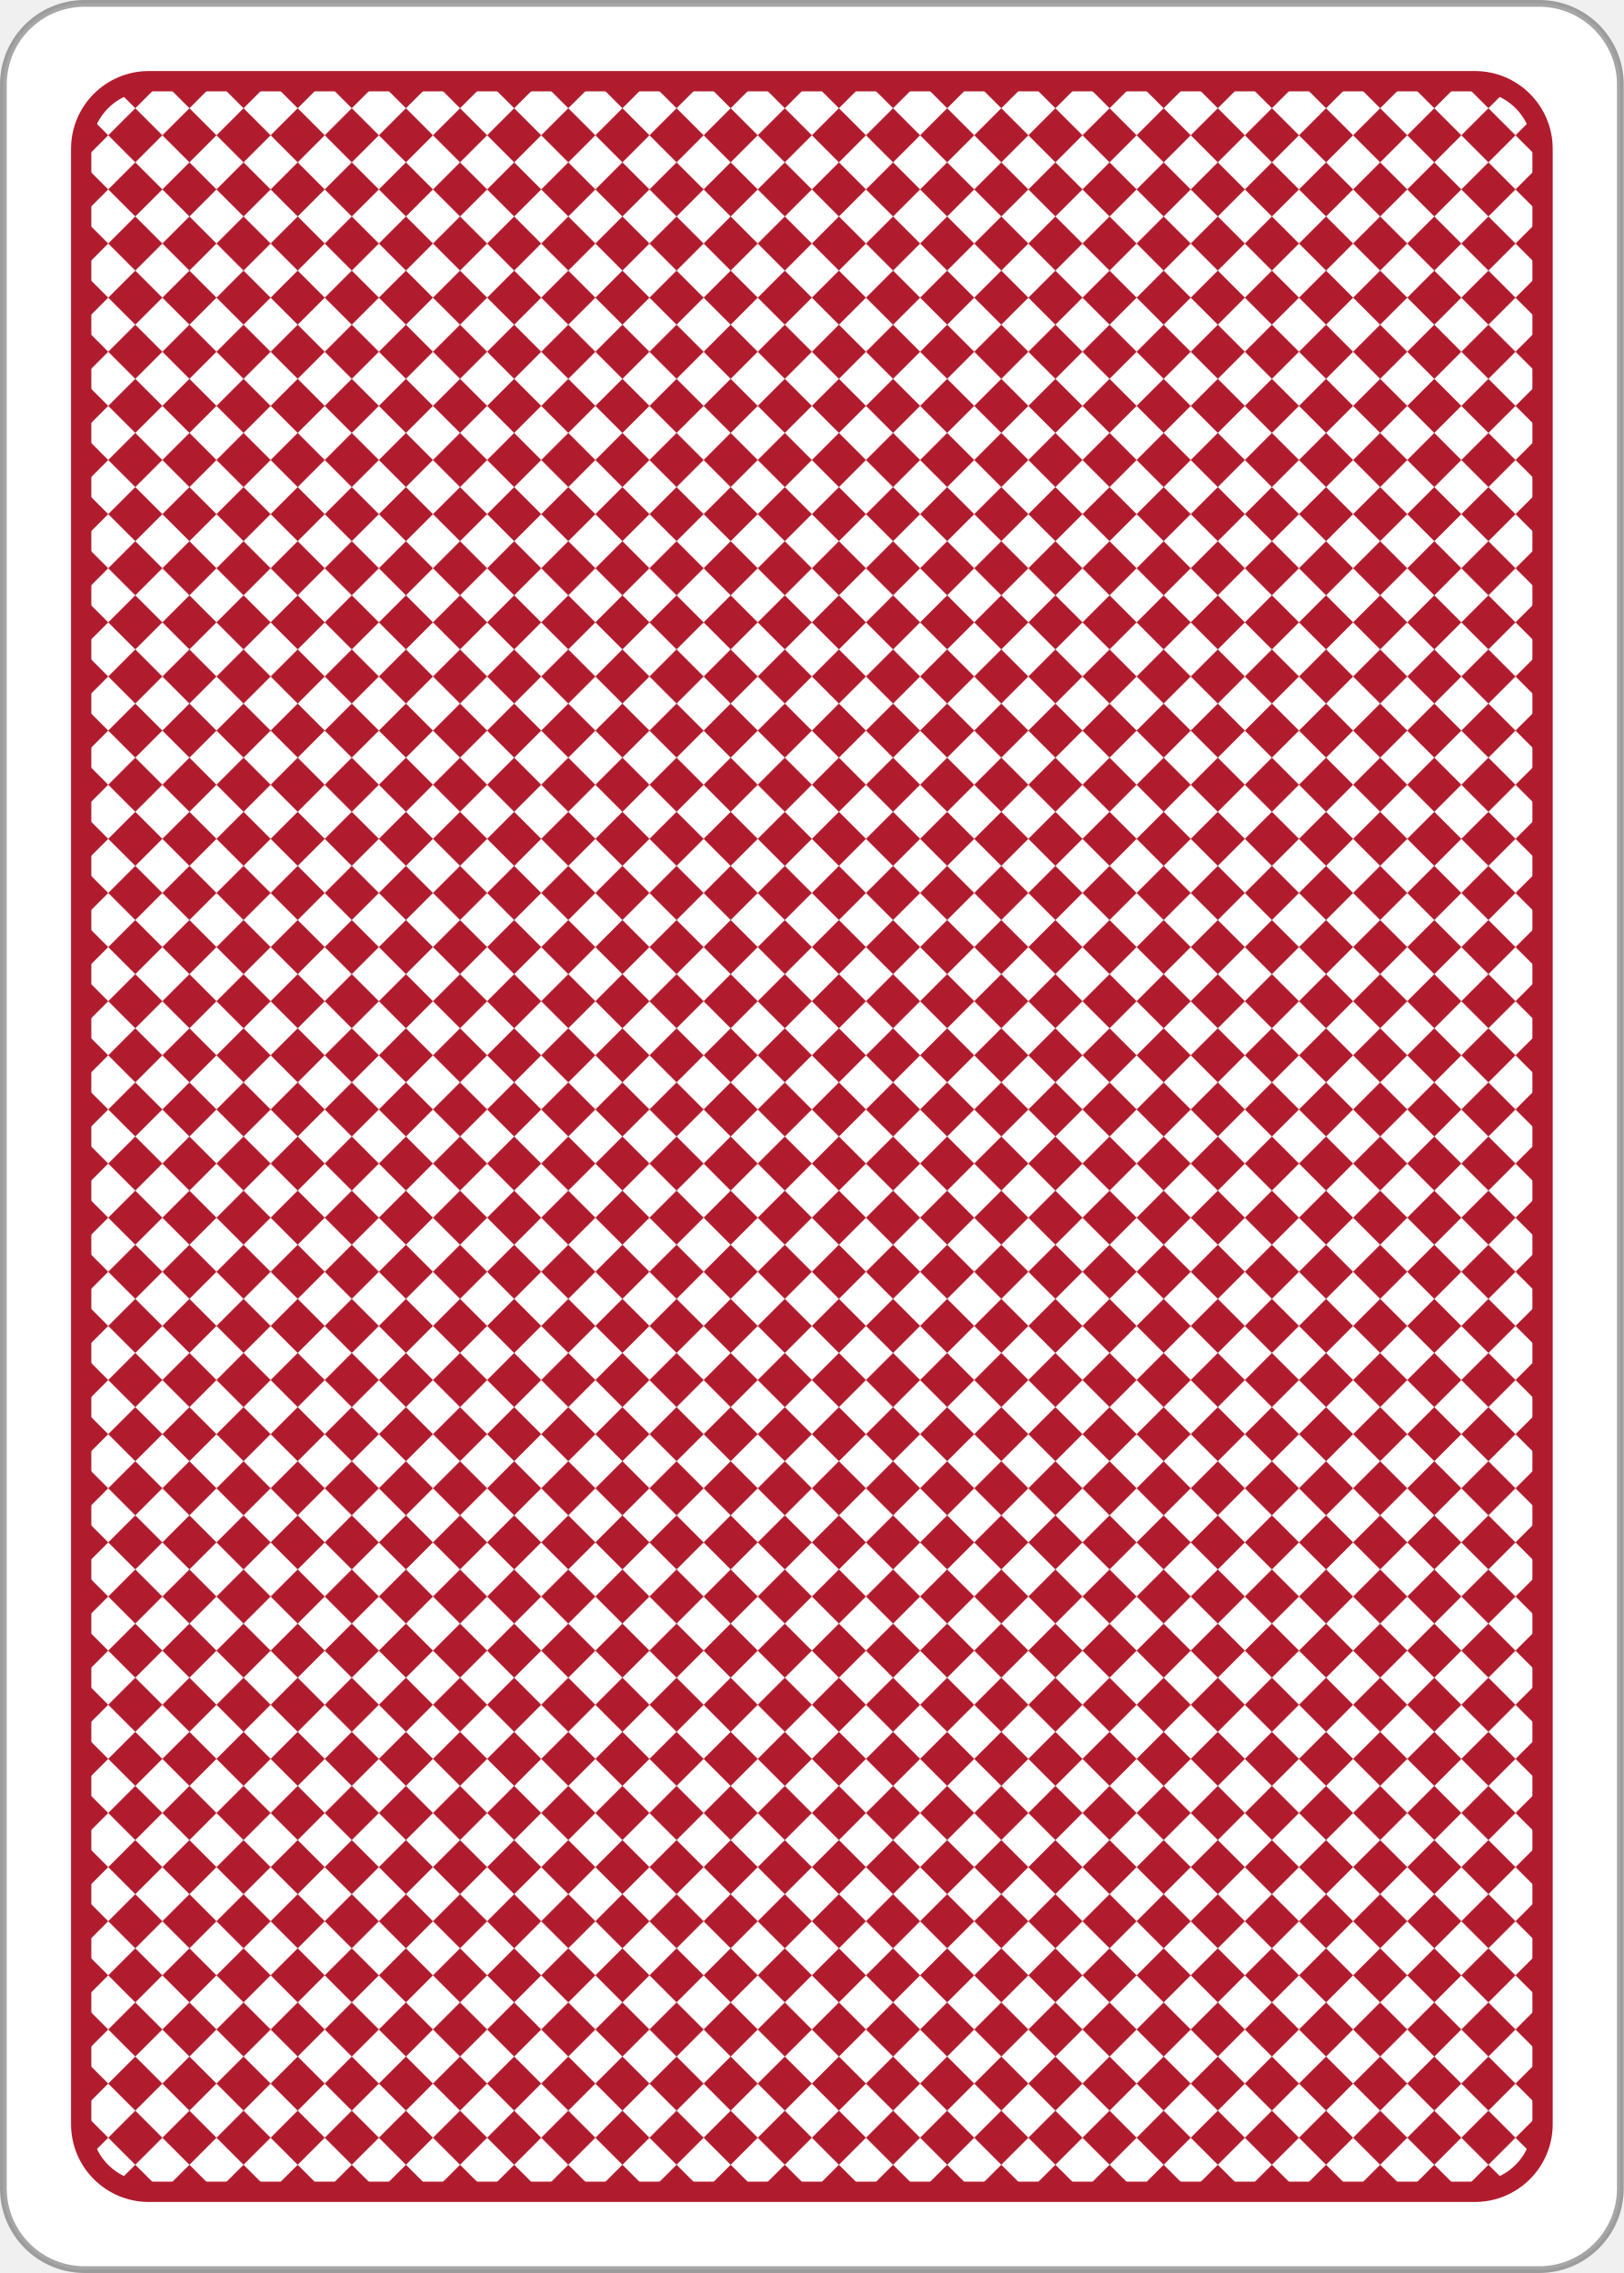
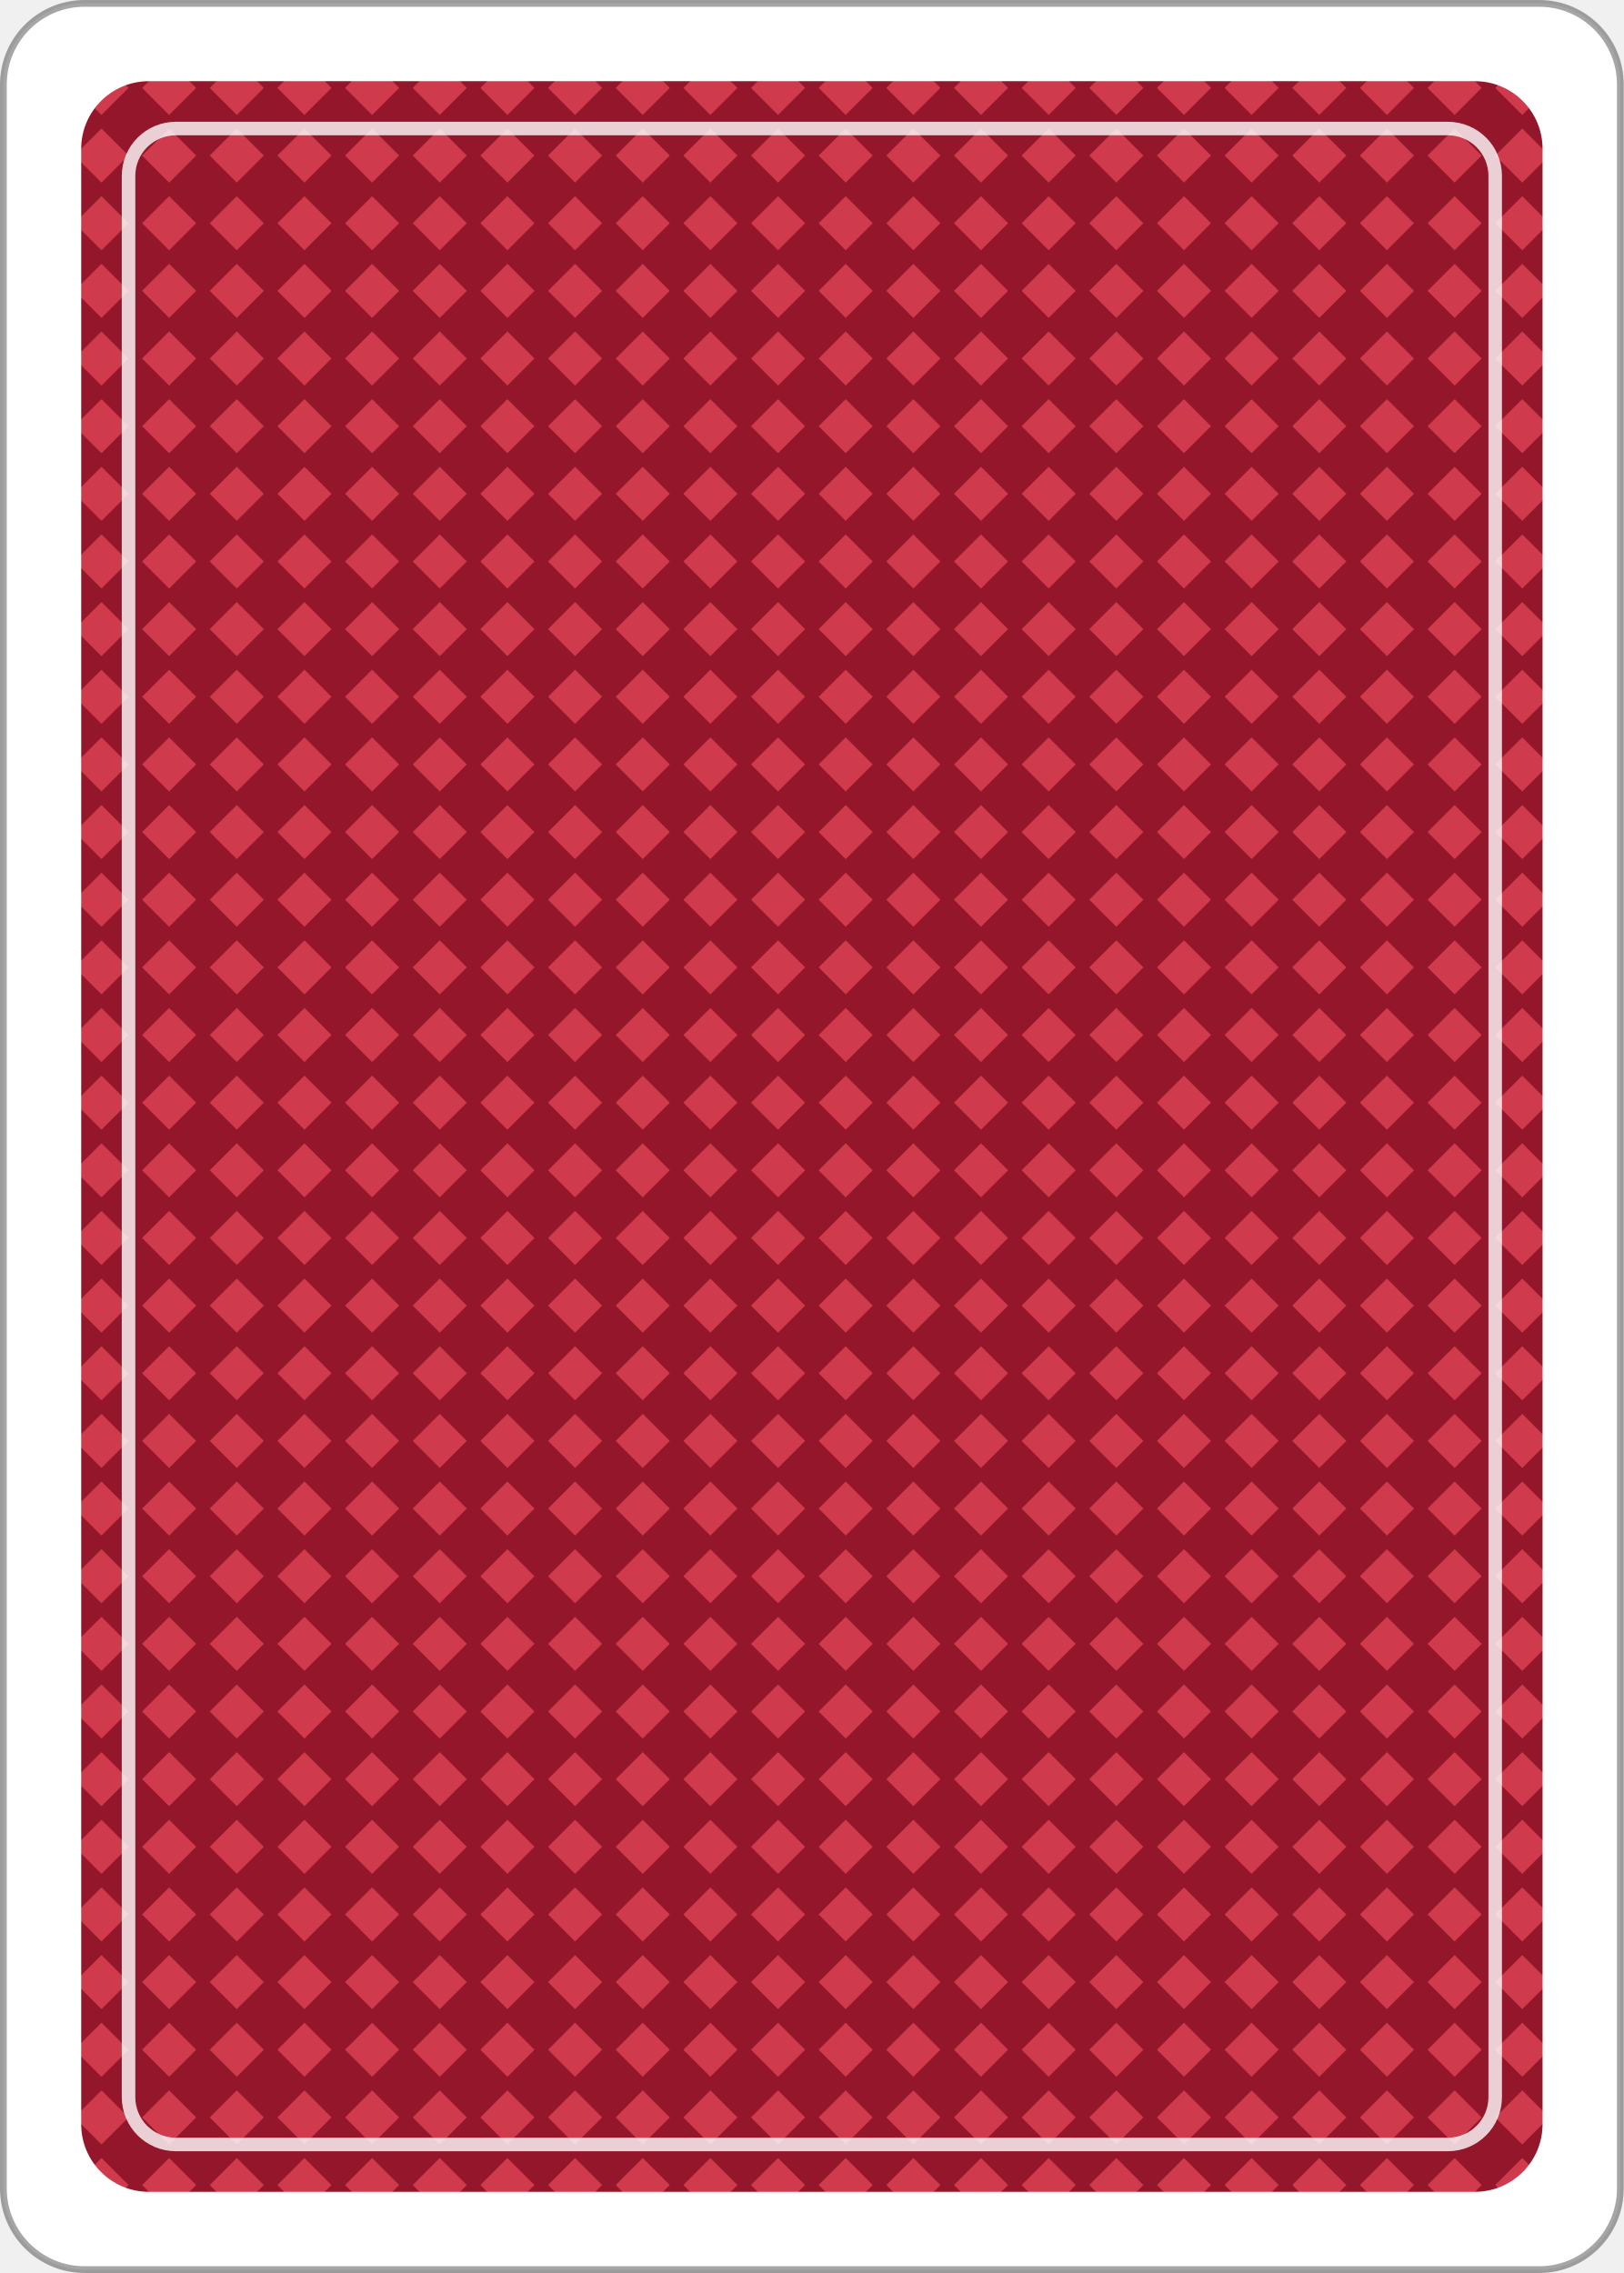
<svg xmlns="http://www.w3.org/2000/svg" viewBox="-120 -168 240 336" width="240" height="336" preserveAspectRatio="xMidYMid meet">
  <defs>
-     <pattern id="p" width="8" height="8" patternUnits="userSpaceOnUse">
-       <rect width="8" height="8" fill="#fff" />
-       <path d="m4 0 4 4-4 4-4-4Z" fill="#b01c2e" />
+     <pattern id="p" width="10" height="10" patternUnits="userSpaceOnUse">
+       <rect width="10" height="10" fill="#94162a" />
+       <path d="m5 1 4 4-4 4-4-4Z" fill="#cf3a4c" />
    </pattern>
  </defs>
  <rect width="239" height="335" x="-119.5" y="-167.5" rx="12" fill="#fff" stroke="#000" stroke-opacity=".35" />
  <rect x="-108" y="-156" width="216" height="312" rx="10" fill="url(#p)" />
-   <rect x="-108" y="-156" width="216" height="312" rx="10" fill="none" stroke="#b01c2e" stroke-width="3" />
+   <rect x="-101" y="-149" width="202" height="298" rx="7" fill="none" stroke="#fff" stroke-opacity=".8" stroke-width="2" />
</svg>
